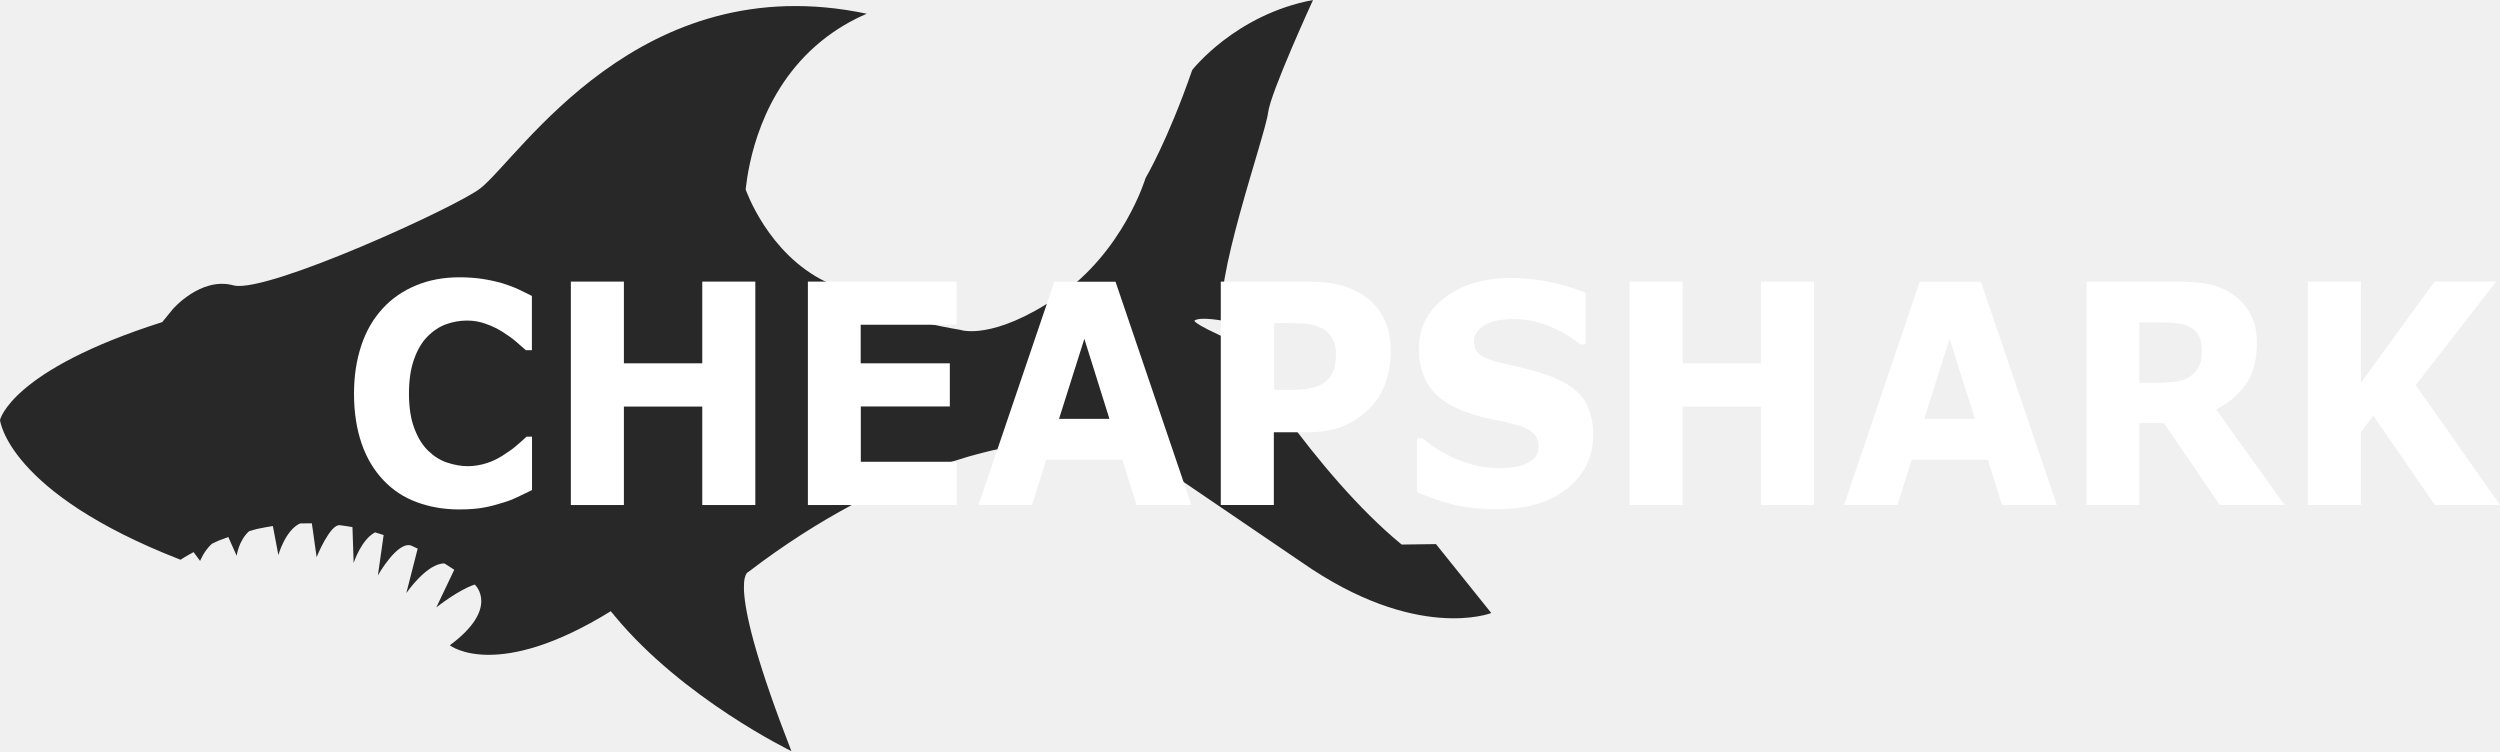
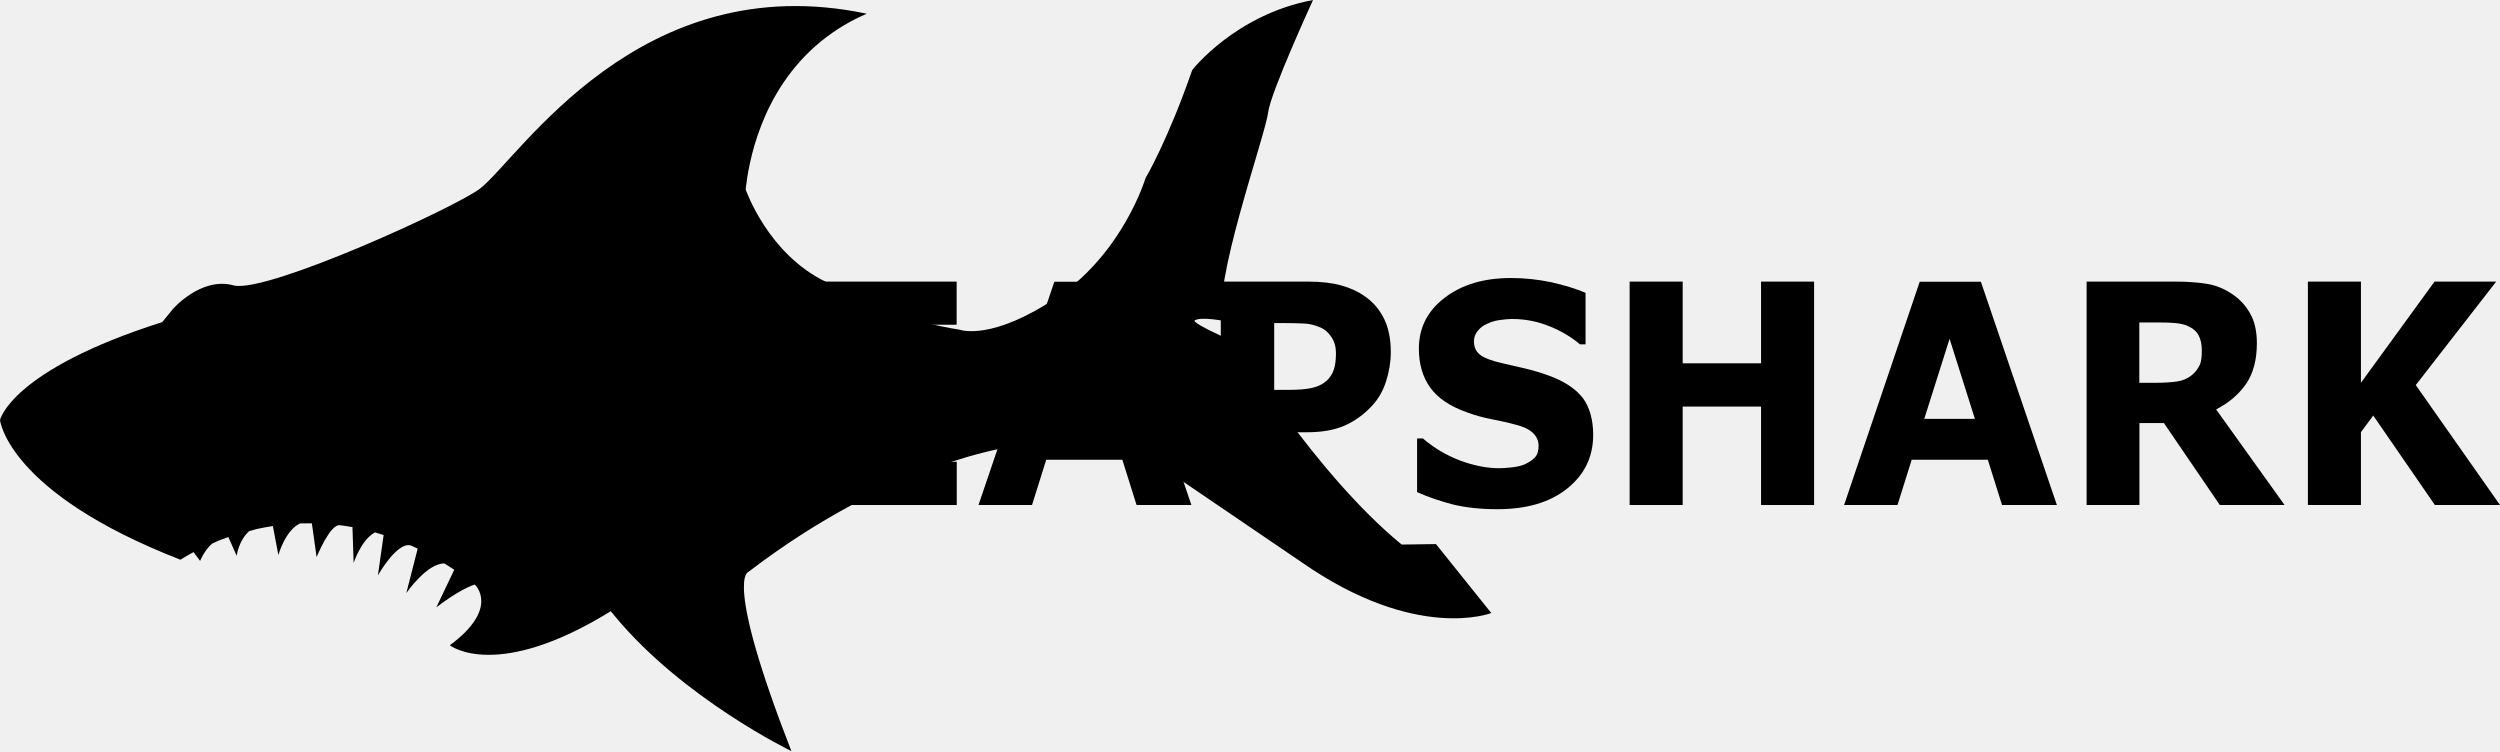
<svg xmlns="http://www.w3.org/2000/svg" version="1.1" id="Layer_1" x="0px" y="0px" viewBox="0 0 2092.5 628.7" style="enable-background:new 0 0 2092.5 628.7;" xml:space="preserve">
  <style type="text/css">
	.st0{fill:#282828;}
	.st1{fill:#FFFFFF;}
</style>
-   <path class="st0" d="M803.8,276.1c-46.5-7.8-63.4-16.6-112.3-40.1c-48.9-23.4-67.4-77.5-67.4-77.5c2.3-20.5,12-82.2,63.1-123.9  c13-10.6,26.3-18,38.3-23.1C535.3-28.7,435.3,131.5,402,157.7C382.4,173,225.1,245,196,239c-0.4-0.1-0.7-0.2-0.7-0.2  c-27.3-7.3-50.7,20-50.7,20l-8.8,10.8C9.2,309.8,0,351.5,0,351.5s6,60.6,151.1,117c0,0,3.7-2.5,10.4-6.1l0.5-0.3l5.5,7.4  c0,0,3.2-8.4,9.9-14.4l5.6-2.6c2.5-1,5.1-1.9,7.8-2.9l0.3-0.1l7,15.7c0,0,1.6-12.7,10.4-20.6l6.3-1.8c0.5-0.1,1-0.2,1.5-0.3  c3.9-0.8,7.9-1.6,12.1-2.2l4.6,24.3c0.1-0.4,5.7-20.4,17.9-26.4c0.3-0.1,0.6-0.1,1-0.1c3-0.1,6-0.1,9.1-0.1l0,0l0.9,6.2l3.1,22.1  c0,0,11.3-27.9,19.5-26.7c3.5,0.4,6.9,1,10.5,1.6l1,30c0.2-0.6,6.4-19.5,17.9-25.6c2.4,0.7,4.8,1.4,7.2,2.2l-4.8,33.8  c0,0,16.7-29.6,28.2-24.8c0.1,0,0.2,0.1,0.3,0.1c0.1,0,0.2,0.1,0.3,0.2c1.5,0.7,3,1.4,4.5,2.1l-9.5,37.2  c0.4-0.6,17.4-25.1,31.9-24.8c1.8,1.1,3.5,2.2,5.3,3.4c1,0.6,1.9,1.3,2.9,1.9l-15,31.5c0,0,18.6-14.8,32.1-19.1  c0.1,0.1,0.2,0.2,0.3,0.2c0,0,21,19.5-21.1,50.6l0,0c0.9,0.7,39.8,30.1,134.7-28.5c1.4,1.7,2.4,2.8,2.8,3.3c0,0.1,0.1,0.1,0.1,0.2  c0,0.1,0.1,0.1,0.1,0.1c57.4,69.6,148.2,113.5,148.2,113.5c-56.9-146-36-150-36-150c121.9-93.3,222-105.1,222-105.1  s41.3-8.6,118,13.3l122.8,83.5c96.4,67.4,159,42.7,159,42.7l-46.3-57.7l-28.7,0.4c-72.9-59.8-139.3-169.4-139.3-169.4  c-40.9-17.8-33.6-18.4-33.6-18.4c5.6-3,23.9,0.6,23.9,0.6c-11-26.8,34.9-155.1,37.2-174.4C1063.4,77.5,1099,0,1099,0  c-65.1,12.2-101.1,58.6-101.1,58.6c-20.7,59.6-39.1,90.5-39.1,90.5s-18.4,61.7-73.3,99.2C830.5,285.7,803.8,276.1,803.8,276.1z" />
+   <path className="st0" d="M803.8,276.1c-46.5-7.8-63.4-16.6-112.3-40.1c-48.9-23.4-67.4-77.5-67.4-77.5c2.3-20.5,12-82.2,63.1-123.9  c13-10.6,26.3-18,38.3-23.1C535.3-28.7,435.3,131.5,402,157.7C382.4,173,225.1,245,196,239c-0.4-0.1-0.7-0.2-0.7-0.2  c-27.3-7.3-50.7,20-50.7,20l-8.8,10.8C9.2,309.8,0,351.5,0,351.5s6,60.6,151.1,117c0,0,3.7-2.5,10.4-6.1l0.5-0.3l5.5,7.4  c0,0,3.2-8.4,9.9-14.4l5.6-2.6c2.5-1,5.1-1.9,7.8-2.9l0.3-0.1l7,15.7c0,0,1.6-12.7,10.4-20.6l6.3-1.8c0.5-0.1,1-0.2,1.5-0.3  c3.9-0.8,7.9-1.6,12.1-2.2l4.6,24.3c0.1-0.4,5.7-20.4,17.9-26.4c0.3-0.1,0.6-0.1,1-0.1c3-0.1,6-0.1,9.1-0.1l0,0l0.9,6.2l3.1,22.1  c0,0,11.3-27.9,19.5-26.7c3.5,0.4,6.9,1,10.5,1.6l1,30c0.2-0.6,6.4-19.5,17.9-25.6c2.4,0.7,4.8,1.4,7.2,2.2l-4.8,33.8  c0,0,16.7-29.6,28.2-24.8c0.1,0,0.2,0.1,0.3,0.1c0.1,0,0.2,0.1,0.3,0.2c1.5,0.7,3,1.4,4.5,2.1l-9.5,37.2  c0.4-0.6,17.4-25.1,31.9-24.8c1.8,1.1,3.5,2.2,5.3,3.4c1,0.6,1.9,1.3,2.9,1.9l-15,31.5c0,0,18.6-14.8,32.1-19.1  c0.1,0.1,0.2,0.2,0.3,0.2c0,0,21,19.5-21.1,50.6l0,0c0.9,0.7,39.8,30.1,134.7-28.5c1.4,1.7,2.4,2.8,2.8,3.3c0,0.1,0.1,0.1,0.1,0.2  c0,0.1,0.1,0.1,0.1,0.1c57.4,69.6,148.2,113.5,148.2,113.5c-56.9-146-36-150-36-150c121.9-93.3,222-105.1,222-105.1  s41.3-8.6,118,13.3l122.8,83.5c96.4,67.4,159,42.7,159,42.7l-46.3-57.7l-28.7,0.4c-72.9-59.8-139.3-169.4-139.3-169.4  c-40.9-17.8-33.6-18.4-33.6-18.4c5.6-3,23.9,0.6,23.9,0.6c-11-26.8,34.9-155.1,37.2-174.4C1063.4,77.5,1099,0,1099,0  c-65.1,12.2-101.1,58.6-101.1,58.6c-20.7,59.6-39.1,90.5-39.1,90.5s-18.4,61.7-73.3,99.2C830.5,285.7,803.8,276.1,803.8,276.1z" />
  <g>
-     <path class="st1" d="M384.2,426.4c-12.8,0-24.6-2.1-35.4-6.1c-10.9-4-20.2-10.2-27.9-18.4c-7.7-8.1-13.9-18.2-18.1-30.3   c-4.2-12.1-6.5-26.1-6.5-42.1c0-14.9,2.1-28.2,6.1-40.3c4-12.1,10-22.4,17.9-31c7.5-8.2,16.8-14.7,27.9-19.3   c11-4.6,23.1-6.8,36.3-6.8c7.2,0,13.9,0.5,19.6,1.4c5.8,0.9,11.2,2.1,16.1,3.5c5.1,1.6,9.8,3.3,14,5.3c4.2,1.9,7.9,3.9,11,5.4v45.4   h-5.1c-2.1-1.9-4.9-4.4-8.2-7.2c-3.3-2.8-7-5.4-11.2-8.1c-4.2-2.6-8.8-4.9-13.9-6.7c-4.9-1.8-10.2-2.8-15.8-2.8   c-6.3,0-12.1,1.1-17.9,3.2c-5.6,2.1-10.9,5.6-15.6,10.5c-4.6,4.7-8.2,11-11,18.9s-4.2,17.4-4.2,28.6c0,11.7,1.6,21.6,4.6,29.3   c3,7.9,6.8,14,11.6,18.6s10,7.9,15.8,9.8c5.8,1.9,11.6,3,17.2,3c5.4,0,10.7-0.9,16-2.6s10.2-4.2,14.6-7.2c3.9-2.5,7.4-4.9,10.5-7.7   c3.2-2.8,6-5.1,8.1-7.2h4.6v44.7c-4.4,2.1-8.4,4-12.5,6c-4,1.9-8.1,3.5-12.5,4.7c-5.6,1.8-10.9,3.2-15.8,4   C399.7,425.8,392.8,426.4,384.2,426.4z" />
-     <path class="st1" d="M632.2,422.7h-44.4v-82.4h-65.6v82.4h-44.4V235.7h44.4v68.4h65.6v-68.4h44.4V422.7z" />
-     <path class="st1" d="M800.7,422.7H676.2V235.7h124.5v36.1h-80.3v32.3H795v36.1h-74.5v46.3h80.3V422.7z" />
-     <path class="st1" d="M997.2,422.7h-45.9l-11.9-37.9h-63.7l-11.9,37.9H819l63.5-186.9h51.2L997.2,422.7z M928.6,350.6l-21-67   l-21.2,67H928.6z" />
-     <path class="st1" d="M1164.1,294.7c0,8.4-1.4,16.5-4,24.6c-2.6,8.1-6.5,14.7-11.6,20.2c-6.8,7.4-14.6,13-23,16.7   c-8.4,3.7-18.9,5.6-31.6,5.6h-27.7v60.9h-44.4V235.7h73.1c10.9,0,20.2,1.1,27.7,3.2c7.5,2.1,14.2,5.1,20,9.3   c7,4.9,12.3,11.2,16,18.9C1162.3,274.7,1164.1,284,1164.1,294.7z M1118.2,295.7c0-5.3-1.2-9.8-3.9-13.7c-2.6-3.9-5.6-6.5-9.1-7.9   c-4.6-1.9-9.1-3.2-13.5-3.3c-4.4-0.2-10.2-0.4-17.5-0.4h-7.7v55.9h12.8c7.5,0,13.9-0.5,18.8-1.6c4.9-1.1,8.9-3,12.3-6   c2.8-2.6,4.9-5.8,6.1-9.6C1117.6,305.7,1118.2,301.2,1118.2,295.7z" />
-     <path class="st1" d="M1333.5,363.9c0,18.4-7.2,33.3-21.6,44.9c-14.4,11.6-33.8,17.4-58.6,17.4c-14.2,0-26.7-1.4-37.4-4   c-10.5-2.8-20.5-6.1-29.8-10.3v-44.9h4.9c9.1,7.9,19.5,14,30.9,18.4c11.4,4.2,22.3,6.5,32.8,6.5c2.6,0,6.3-0.2,10.7-0.7   c4.4-0.5,8.1-1.4,10.7-2.5c3.3-1.6,6.1-3.3,8.4-5.6c2.3-2.3,3.3-5.6,3.3-10c0-4-1.6-7.7-4.7-10.7c-3.2-3-7.9-5.3-14-6.8   c-6.5-1.8-13.3-3.3-20.5-4.7c-7.2-1.4-14-3.3-20.3-5.6c-14.6-5.1-24.9-12.1-31.2-20.9s-9.5-19.6-9.5-32.6   c0-17.4,7.2-31.6,21.6-42.6c14.4-11,32.8-16.5,55.4-16.5c11.4,0,22.6,1.2,33.7,3.5c11,2.5,20.7,5.4,28.8,8.9v43.1h-4.7   c-7-6-15.4-11-25.4-15.1c-10-4-20.3-6.1-30.9-6.1c-3.7,0-7.4,0.4-11,0.9c-3.7,0.5-7.2,1.6-10.5,3.2c-3,1.2-5.6,3.2-7.7,5.8   c-2.1,2.6-3.2,5.4-3.2,8.8c0,4.9,1.8,8.8,5.3,11.4s10,5.1,19.6,7.2c6.3,1.4,12.5,2.8,18.2,4.2c5.8,1.4,12.1,3.2,18.8,5.6   c13.2,4.7,23,11,29.3,19.1C1330.3,340.6,1333.5,351,1333.5,363.9z" />
-     <path class="st1" d="M1518.3,422.7H1474v-82.4h-65.6v82.4H1364V235.7h44.4v68.4h65.6v-68.4h44.4V422.7z" />
-     <path class="st1" d="M1721.6,422.7h-45.9l-11.9-37.9h-63.7l-11.9,37.9h-44.7l63.3-186.9h51.2L1721.6,422.7z M1653,350.6l-21.2-67   l-21.2,67H1653z" />
-     <path class="st1" d="M1912.2,422.7H1858l-46.8-68.6h-20.5v68.6h-44.2V235.7h74.5c10.2,0,18.9,0.7,26.3,1.9c7.4,1.2,14.2,4,20.5,8.2   c6.5,4.2,11.6,9.6,15.4,16.3c3.9,6.7,5.8,15.1,5.8,25.1c0,13.9-3,25.1-8.8,33.8c-6,8.8-14.4,16-25.3,21.7L1912.2,422.7z    M1842.9,292.9c0-4.7-0.9-8.8-2.6-12.1s-4.7-6-9.1-7.9c-3-1.4-6.5-2.1-10.5-2.5c-4-0.4-8.6-0.5-14-0.5h-16.1v50.5h13.7   c7,0,13-0.4,17.9-1.1c4.7-0.7,8.8-2.5,12.1-5.1c3.2-2.6,5.3-5.4,6.8-8.6C1842.6,302.6,1842.9,298.2,1842.9,292.9z" />
-     <path class="st1" d="M2092.5,422.7H2038l-51.6-74.9l-10.3,13.9v61h-44.4V235.7h44.4v84.7l61.6-84.7h51.6l-67.3,86.6L2092.5,422.7z" />
+     <path className="st1" d="M384.2,426.4c-12.8,0-24.6-2.1-35.4-6.1c-10.9-4-20.2-10.2-27.9-18.4c-7.7-8.1-13.9-18.2-18.1-30.3   c-4.2-12.1-6.5-26.1-6.5-42.1c0-14.9,2.1-28.2,6.1-40.3c4-12.1,10-22.4,17.9-31c7.5-8.2,16.8-14.7,27.9-19.3   c11-4.6,23.1-6.8,36.3-6.8c7.2,0,13.9,0.5,19.6,1.4c5.8,0.9,11.2,2.1,16.1,3.5c5.1,1.6,9.8,3.3,14,5.3c4.2,1.9,7.9,3.9,11,5.4v45.4   h-5.1c-2.1-1.9-4.9-4.4-8.2-7.2c-3.3-2.8-7-5.4-11.2-8.1c-4.2-2.6-8.8-4.9-13.9-6.7c-4.9-1.8-10.2-2.8-15.8-2.8   c-6.3,0-12.1,1.1-17.9,3.2c-5.6,2.1-10.9,5.6-15.6,10.5c-4.6,4.7-8.2,11-11,18.9s-4.2,17.4-4.2,28.6c0,11.7,1.6,21.6,4.6,29.3   c3,7.9,6.8,14,11.6,18.6s10,7.9,15.8,9.8c5.8,1.9,11.6,3,17.2,3c5.4,0,10.7-0.9,16-2.6s10.2-4.2,14.6-7.2c3.9-2.5,7.4-4.9,10.5-7.7   c3.2-2.8,6-5.1,8.1-7.2h4.6v44.7c-4.4,2.1-8.4,4-12.5,6c-4,1.9-8.1,3.5-12.5,4.7c-5.6,1.8-10.9,3.2-15.8,4   C399.7,425.8,392.8,426.4,384.2,426.4z" />
+     <path className="st1" d="M632.2,422.7h-44.4v-82.4h-65.6v82.4h-44.4V235.7h44.4v68.4h65.6v-68.4h44.4V422.7z" />
+     <path className="st1" d="M800.7,422.7H676.2V235.7h124.5v36.1h-80.3v32.3H795v36.1h-74.5v46.3h80.3V422.7z" />
+     <path className="st1" d="M997.2,422.7h-45.9l-11.9-37.9h-63.7l-11.9,37.9H819l63.5-186.9h51.2L997.2,422.7z M928.6,350.6l-21-67   l-21.2,67H928.6z" />
+     <path className="st1" d="M1164.1,294.7c0,8.4-1.4,16.5-4,24.6c-2.6,8.1-6.5,14.7-11.6,20.2c-6.8,7.4-14.6,13-23,16.7   c-8.4,3.7-18.9,5.6-31.6,5.6h-27.7v60.9h-44.4V235.7h73.1c10.9,0,20.2,1.1,27.7,3.2c7.5,2.1,14.2,5.1,20,9.3   c7,4.9,12.3,11.2,16,18.9C1162.3,274.7,1164.1,284,1164.1,294.7z M1118.2,295.7c0-5.3-1.2-9.8-3.9-13.7c-2.6-3.9-5.6-6.5-9.1-7.9   c-4.6-1.9-9.1-3.2-13.5-3.3c-4.4-0.2-10.2-0.4-17.5-0.4h-7.7v55.9h12.8c7.5,0,13.9-0.5,18.8-1.6c4.9-1.1,8.9-3,12.3-6   c2.8-2.6,4.9-5.8,6.1-9.6C1117.6,305.7,1118.2,301.2,1118.2,295.7z" />
+     <path className="st1" d="M1333.5,363.9c0,18.4-7.2,33.3-21.6,44.9c-14.4,11.6-33.8,17.4-58.6,17.4c-14.2,0-26.7-1.4-37.4-4   c-10.5-2.8-20.5-6.1-29.8-10.3v-44.9h4.9c9.1,7.9,19.5,14,30.9,18.4c11.4,4.2,22.3,6.5,32.8,6.5c2.6,0,6.3-0.2,10.7-0.7   c4.4-0.5,8.1-1.4,10.7-2.5c3.3-1.6,6.1-3.3,8.4-5.6c2.3-2.3,3.3-5.6,3.3-10c0-4-1.6-7.7-4.7-10.7c-3.2-3-7.9-5.3-14-6.8   c-6.5-1.8-13.3-3.3-20.5-4.7c-7.2-1.4-14-3.3-20.3-5.6c-14.6-5.1-24.9-12.1-31.2-20.9s-9.5-19.6-9.5-32.6   c0-17.4,7.2-31.6,21.6-42.6c14.4-11,32.8-16.5,55.4-16.5c11.4,0,22.6,1.2,33.7,3.5c11,2.5,20.7,5.4,28.8,8.9v43.1h-4.7   c-7-6-15.4-11-25.4-15.1c-10-4-20.3-6.1-30.9-6.1c-3.7,0-7.4,0.4-11,0.9c-3.7,0.5-7.2,1.6-10.5,3.2c-3,1.2-5.6,3.2-7.7,5.8   c-2.1,2.6-3.2,5.4-3.2,8.8c0,4.9,1.8,8.8,5.3,11.4s10,5.1,19.6,7.2c6.3,1.4,12.5,2.8,18.2,4.2c5.8,1.4,12.1,3.2,18.8,5.6   c13.2,4.7,23,11,29.3,19.1C1330.3,340.6,1333.5,351,1333.5,363.9z" />
+     <path className="st1" d="M1518.3,422.7H1474v-82.4h-65.6v82.4H1364V235.7h44.4v68.4h65.6v-68.4h44.4V422.7z" />
+     <path className="st1" d="M1721.6,422.7h-45.9l-11.9-37.9h-63.7l-11.9,37.9h-44.7l63.3-186.9h51.2L1721.6,422.7z M1653,350.6l-21.2-67   l-21.2,67H1653z" />
+     <path className="st1" d="M1912.2,422.7H1858l-46.8-68.6h-20.5v68.6h-44.2V235.7h74.5c10.2,0,18.9,0.7,26.3,1.9c7.4,1.2,14.2,4,20.5,8.2   c6.5,4.2,11.6,9.6,15.4,16.3c3.9,6.7,5.8,15.1,5.8,25.1c0,13.9-3,25.1-8.8,33.8c-6,8.8-14.4,16-25.3,21.7L1912.2,422.7z    M1842.9,292.9c0-4.7-0.9-8.8-2.6-12.1s-4.7-6-9.1-7.9c-3-1.4-6.5-2.1-10.5-2.5c-4-0.4-8.6-0.5-14-0.5h-16.1v50.5h13.7   c7,0,13-0.4,17.9-1.1c4.7-0.7,8.8-2.5,12.1-5.1c3.2-2.6,5.3-5.4,6.8-8.6C1842.6,302.6,1842.9,298.2,1842.9,292.9z" />
+     <path className="st1" d="M2092.5,422.7H2038l-51.6-74.9l-10.3,13.9v61h-44.4V235.7h44.4v84.7l61.6-84.7h51.6l-67.3,86.6L2092.5,422.7z" />
  </g>
</svg>
